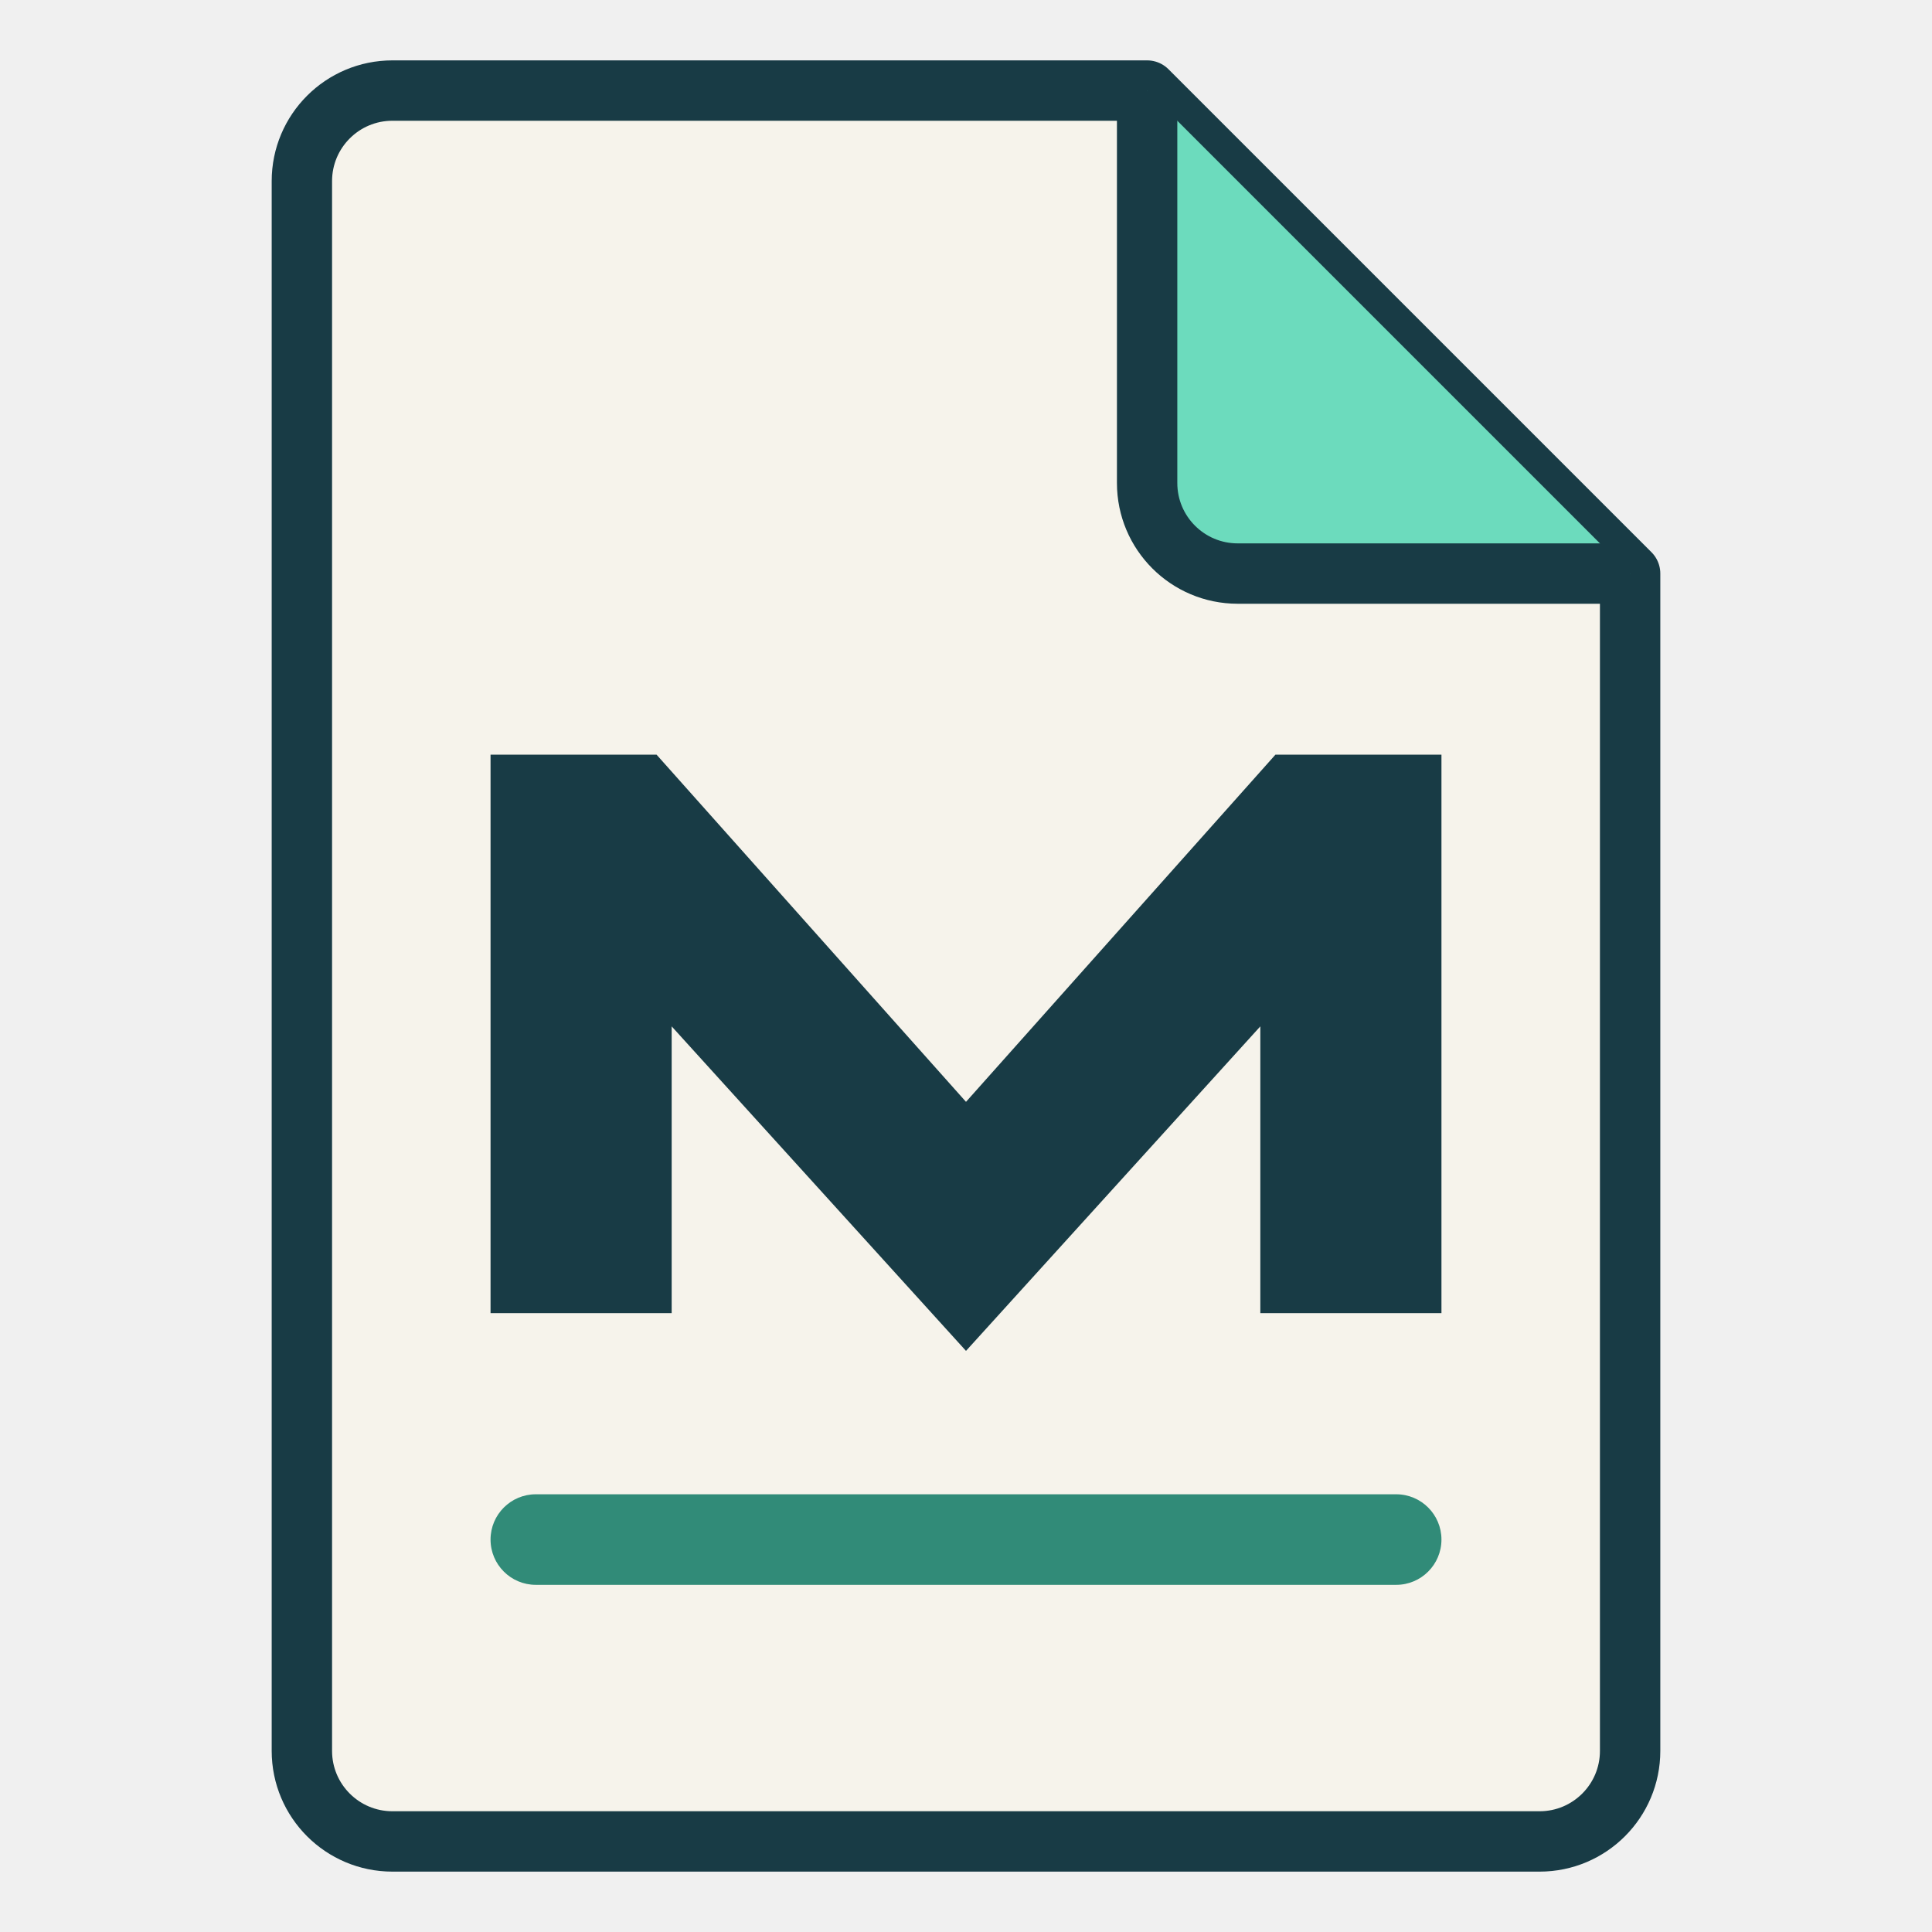
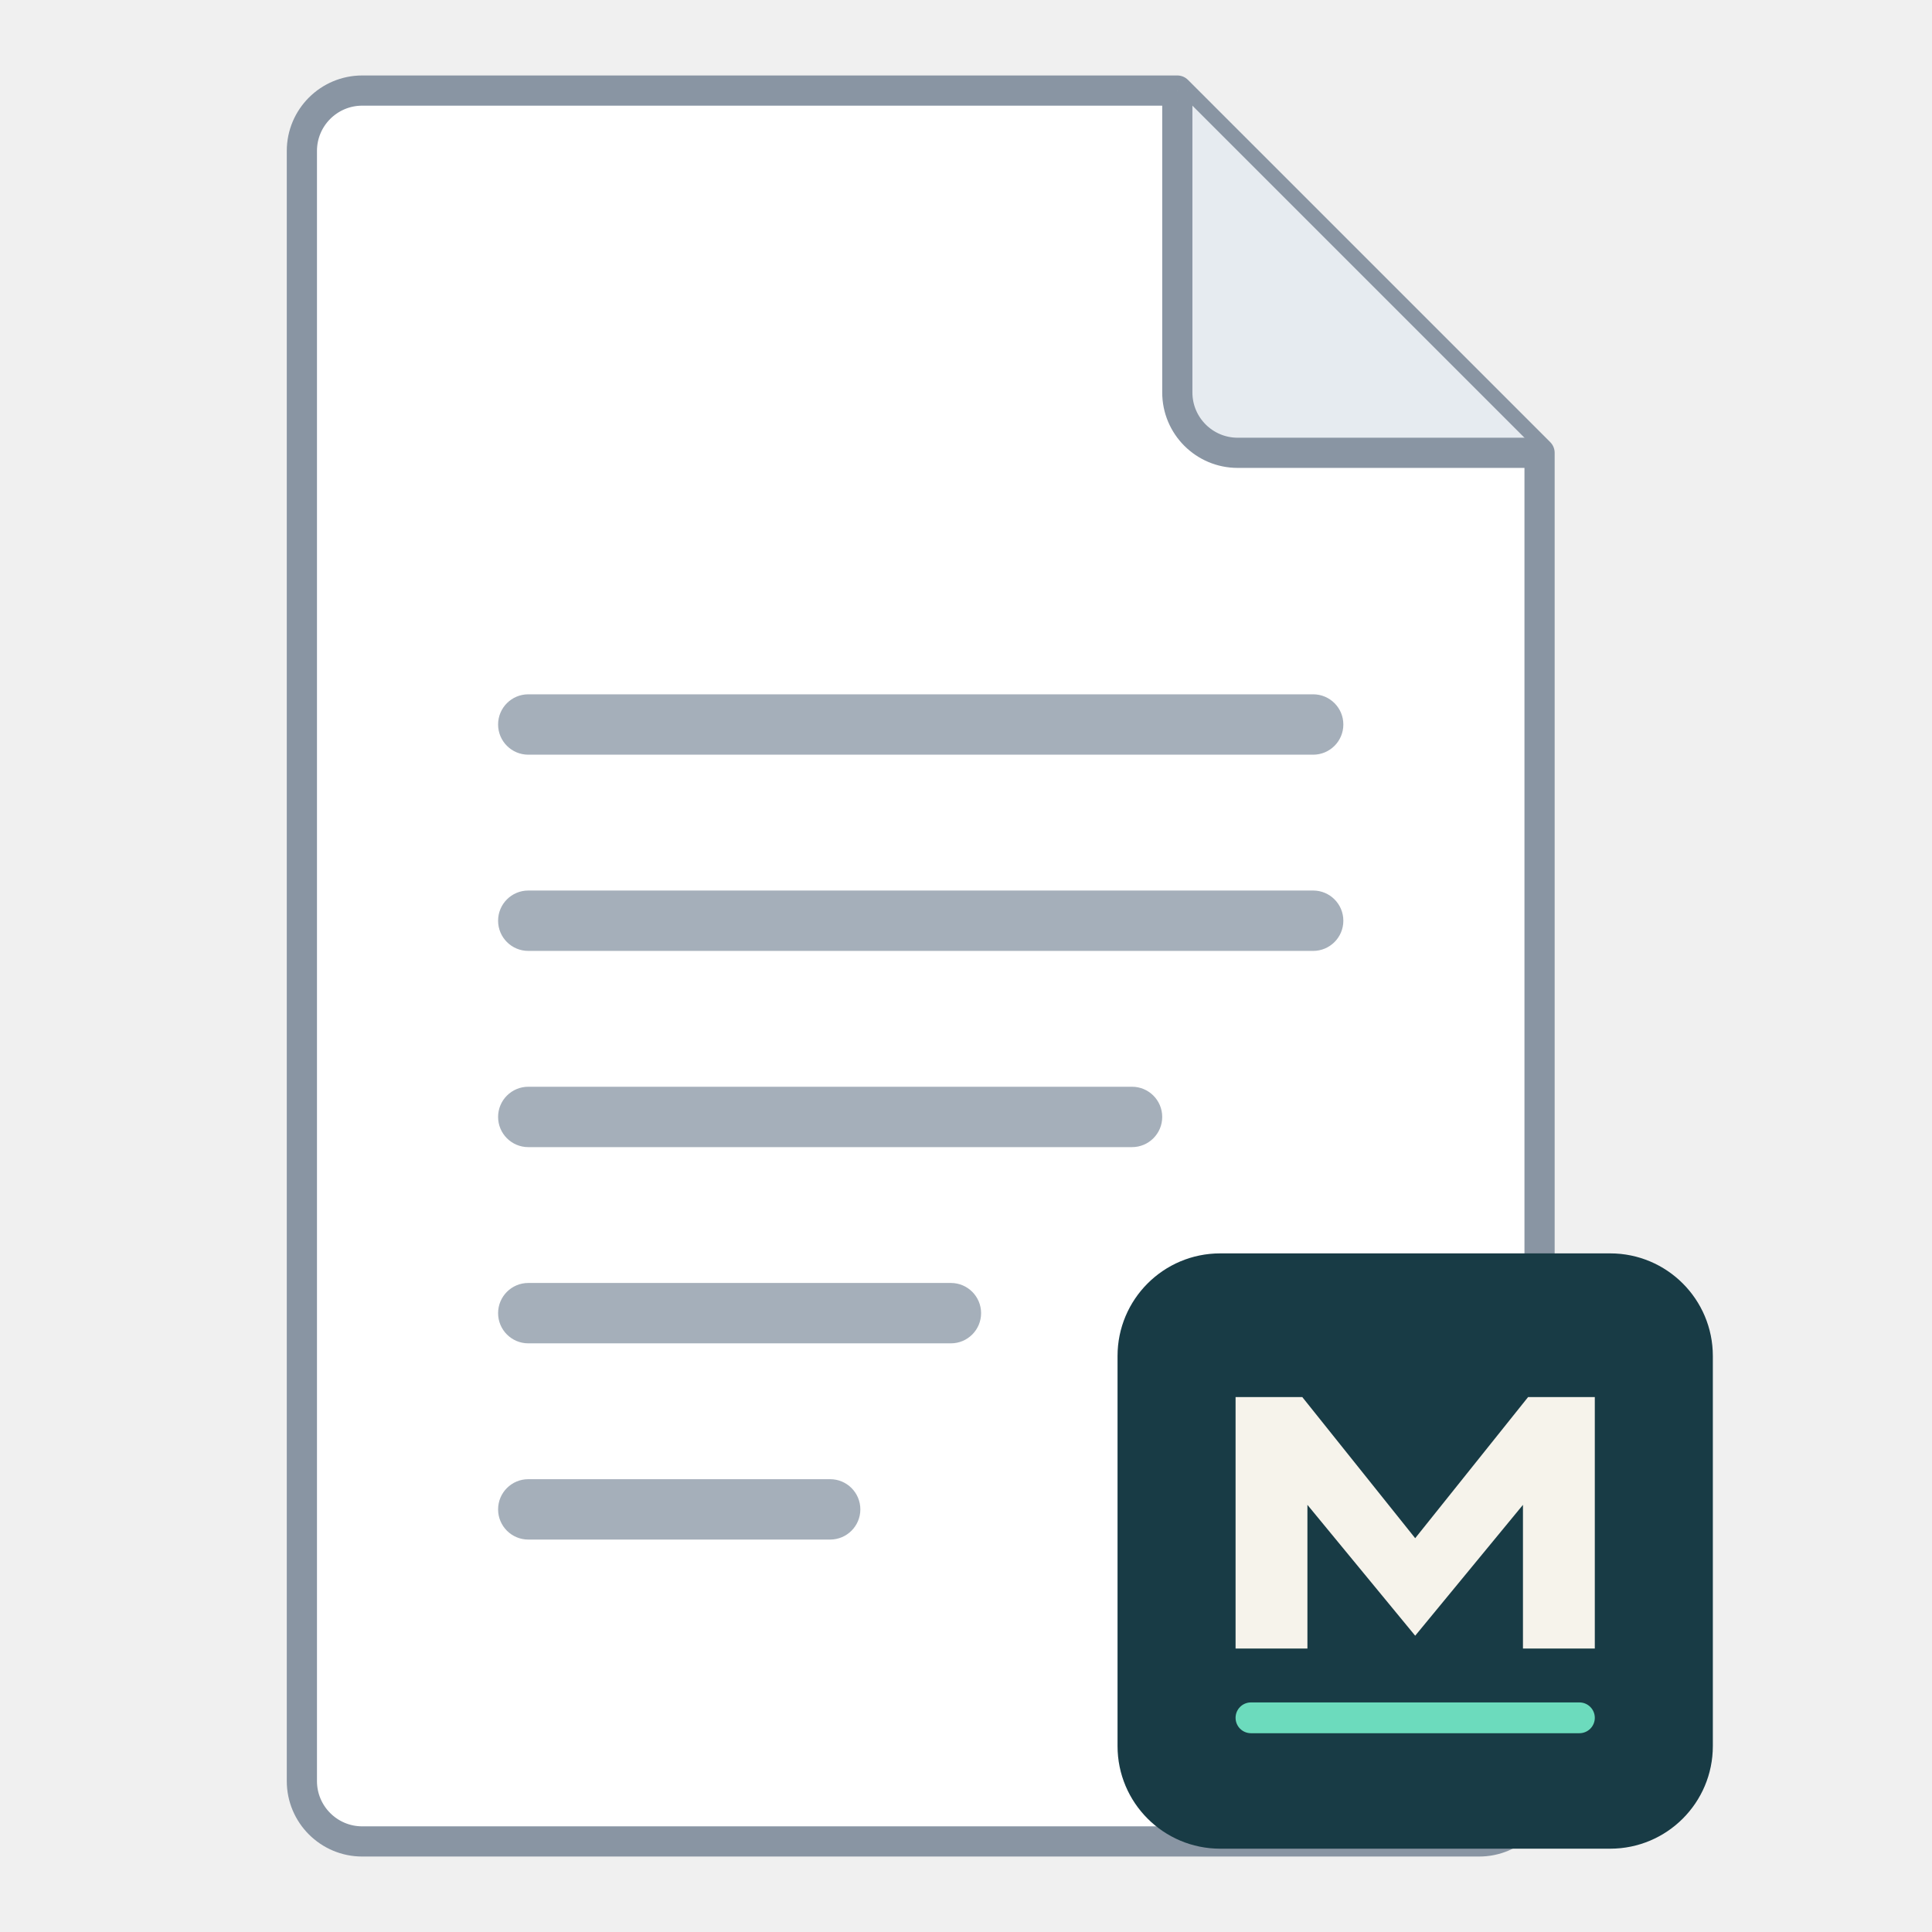
<svg xmlns="http://www.w3.org/2000/svg" width="256" height="256" viewBox="0 0 256 256">
-   <path d="M52 12h100l64 64v156a12 12 0 0 1-12 12H52a12 12 0 0 1-12-12V24a12 12 0 0 1 12-12z" fill="#f6f3eb" stroke="#183b45" stroke-width="8" stroke-linejoin="round" />
-   <path d="M152 12v52a12 12 0 0 0 12 12h52" fill="#6cdbbd" stroke="#183b45" stroke-width="8" stroke-linejoin="round" />
-   <path d="M65 174v-74h22l41 46 41-46h22v74h-24v-38l-39 43-39-43v38z" fill="#183b45" />
-   <rect x="65" y="198" width="126" height="12" rx="6" fill="#318b78" />
+   <path d="M48 12h108l48 48v176a8 8 0 0 1-8 8H48a8 8 0 0 1-8-8V20a8 8 0 0 1 8-8z" fill="#ffffff" stroke="#8995a3" stroke-width="4" stroke-linejoin="round" />
+   <path d="M156 12v40a8 8 0 0 0 8 8h40" fill="#e6ebf0" stroke="#8995a3" stroke-width="4" stroke-linejoin="round" />
+   <g fill="#a5afba">
+     <rect x="66" y="92" width="112" height="8" rx="4" />
+     <rect x="66" y="118" width="112" height="8" rx="4" />
+     <rect x="66" y="144" width="88" height="8" rx="4" />
+     <rect x="66" y="170" width="64" height="8" rx="4" />
+     <rect x="66" y="196" width="48" height="8" rx="4" />
+   </g>
+   <g transform="translate(144 162) scale(.34)">
+     <rect x="12" y="12" width="232" height="232" rx="40" fill="#183b45" />
+     <path d="M58 166V68h26l44 55 44-55h26v98h-28v-56l-42 51-42-51v56z" fill="#f6f3eb" />
+     <rect x="58" y="187" width="140" height="12" rx="6" fill="#6cdbbd" />
+   </g>
</svg>
